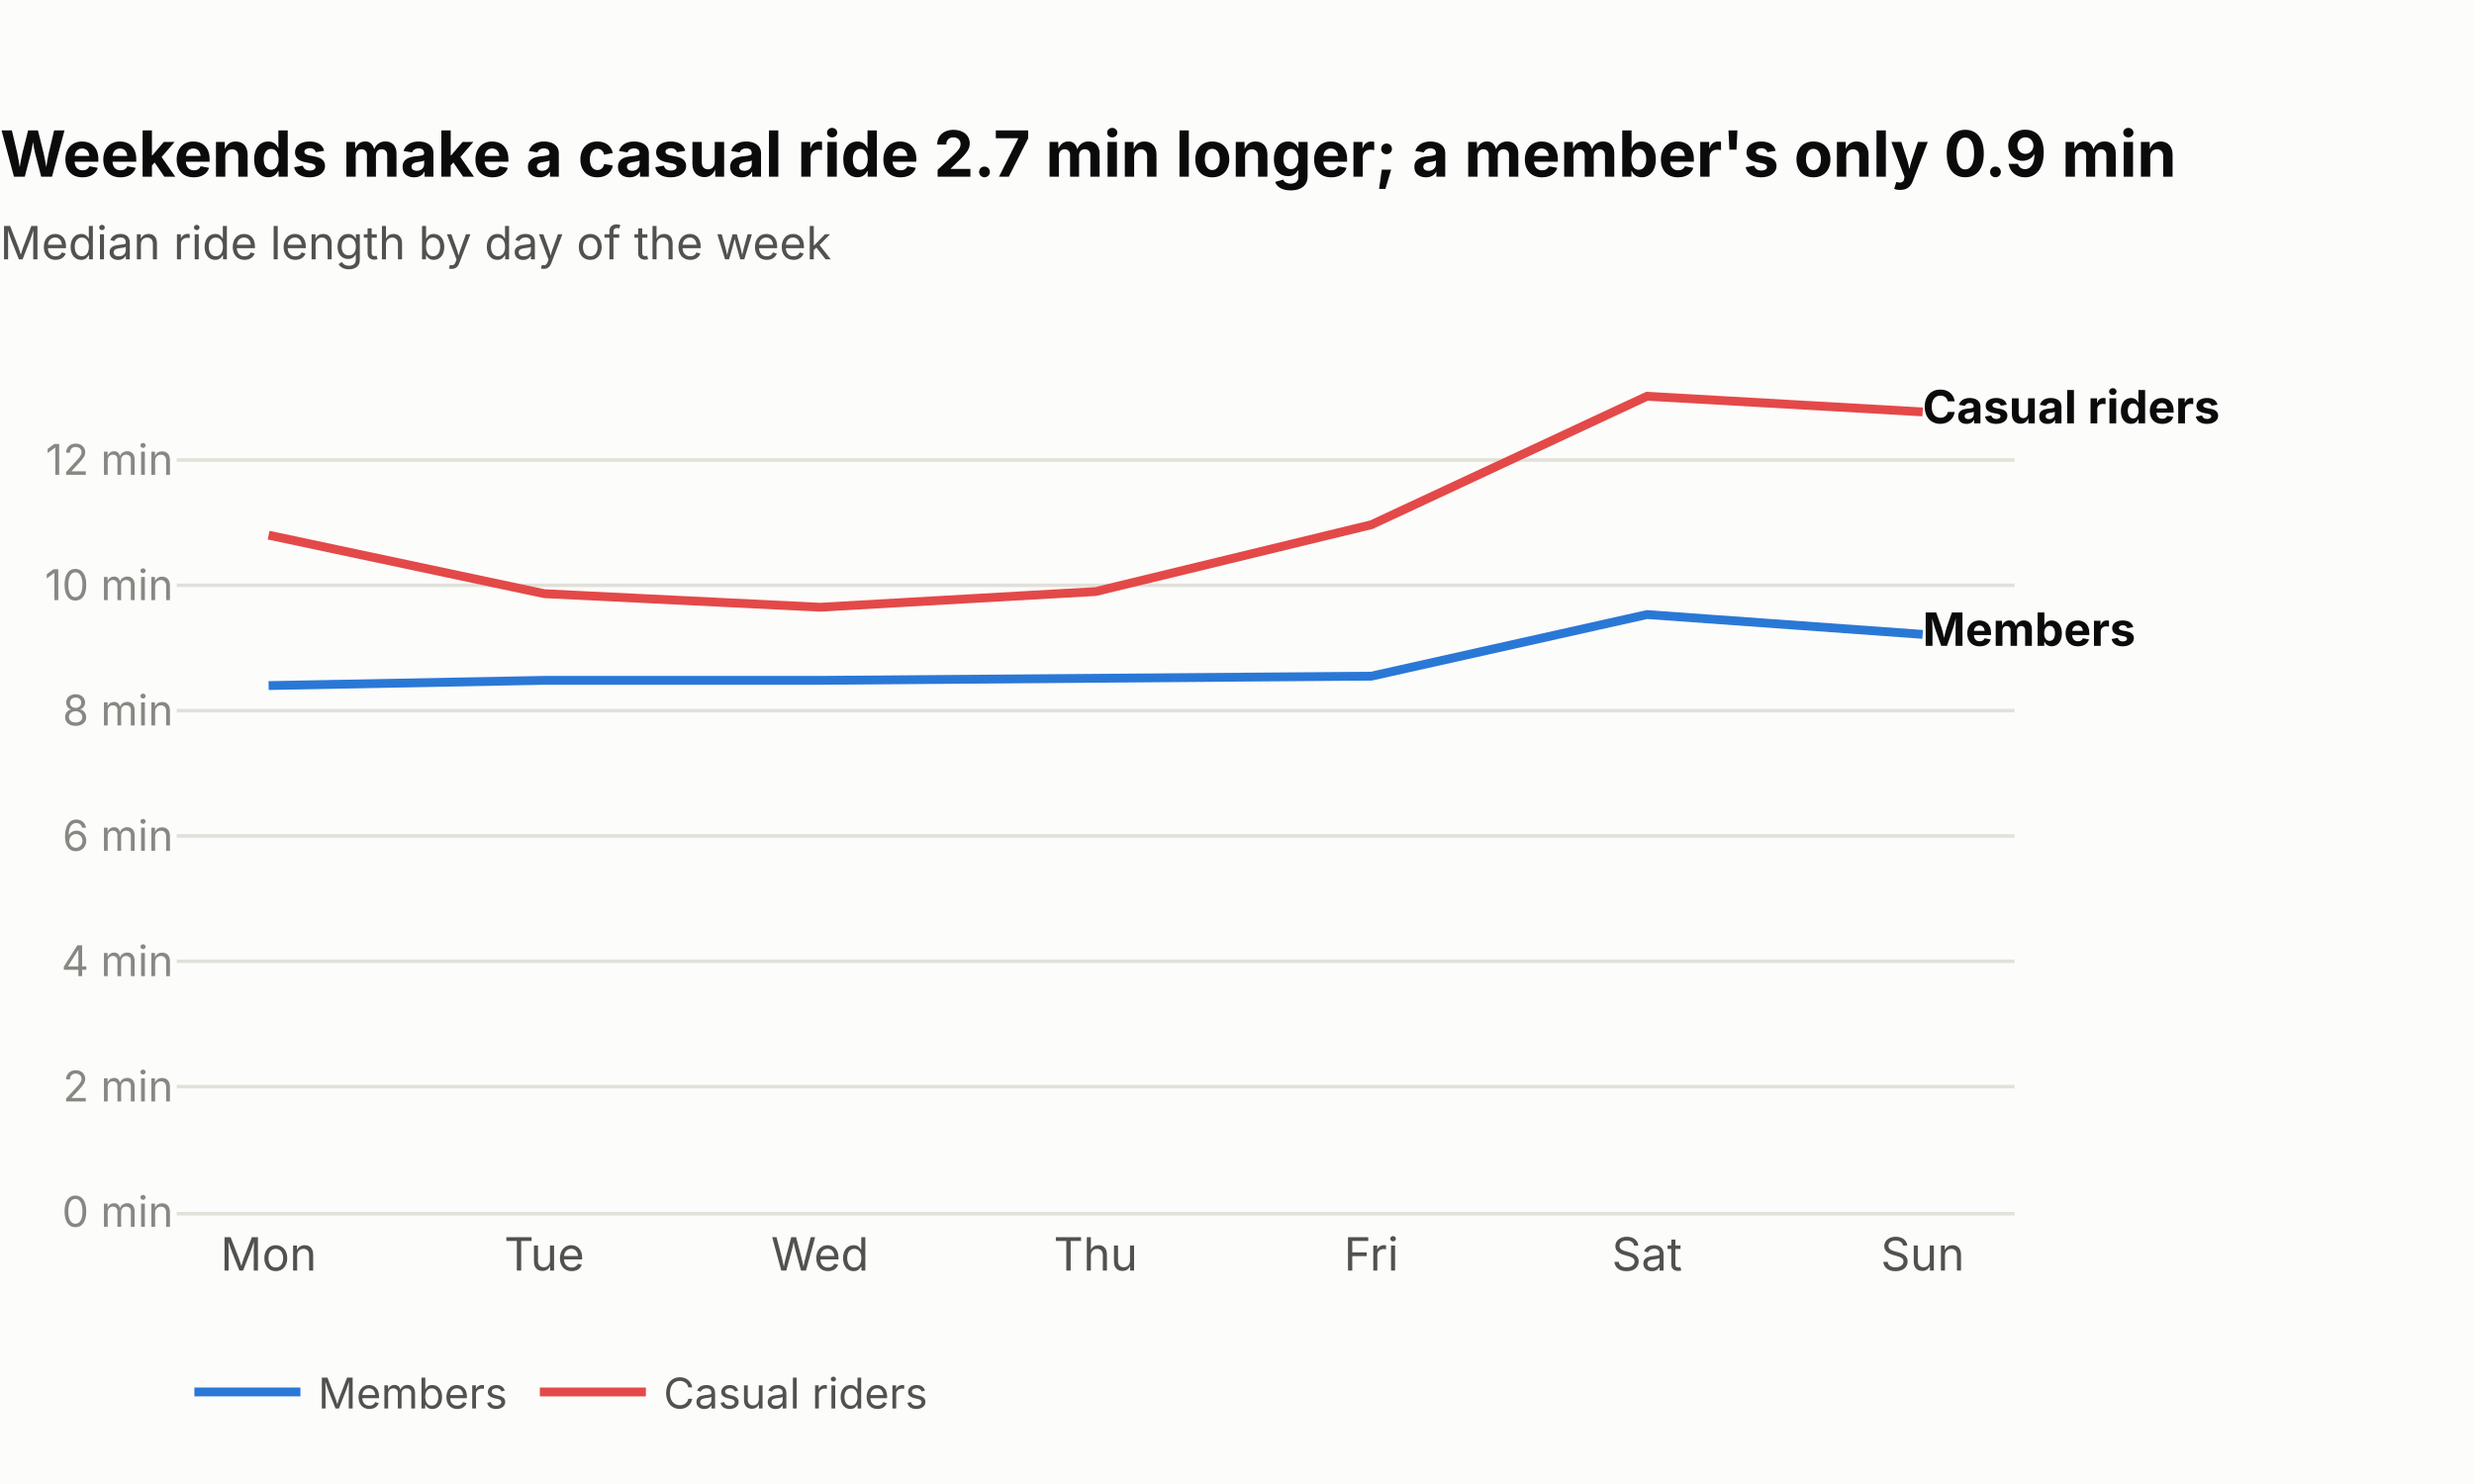
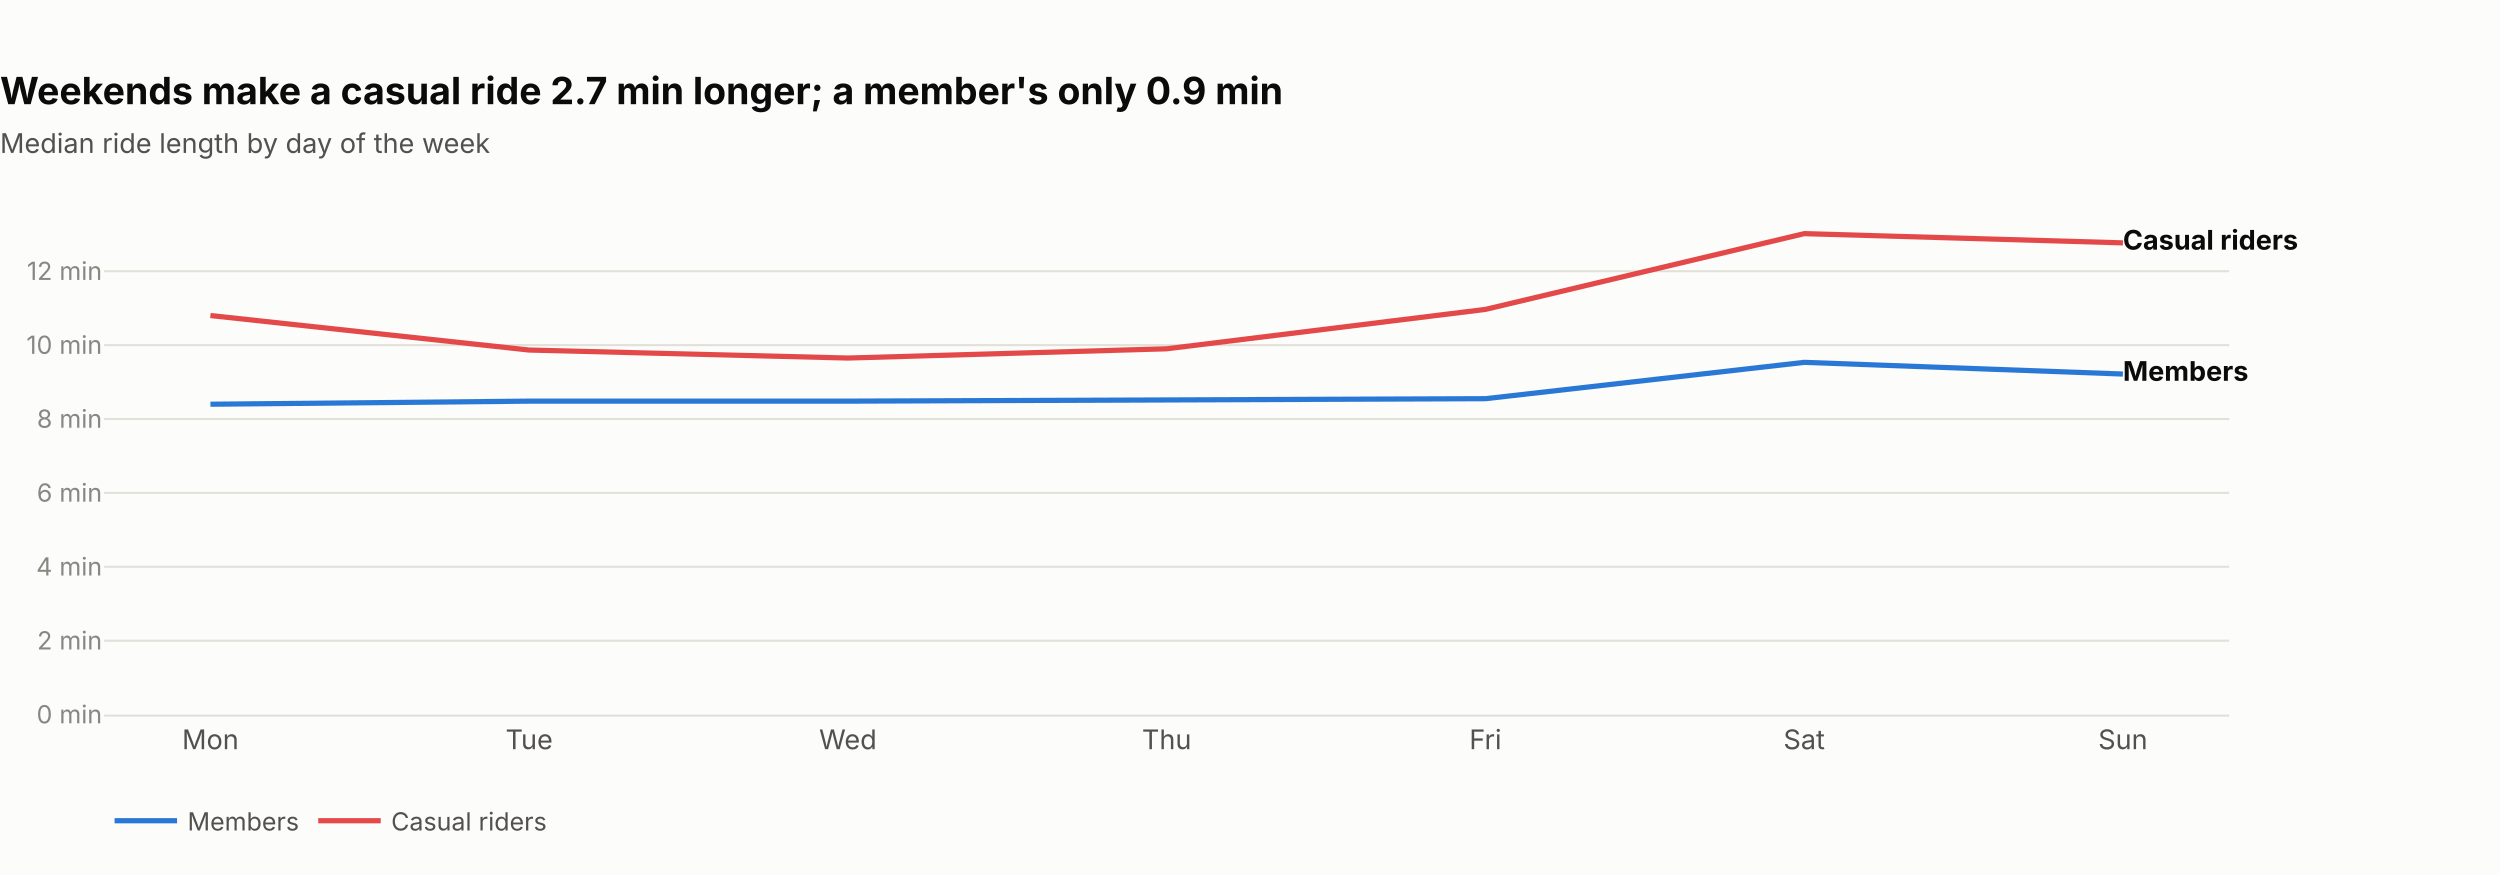
- <svg xmlns="http://www.w3.org/2000/svg" class="main-svg" width="700" height="420" style="" viewBox="0 0 700 420">
-   <rect x="0" y="0" width="700" height="420" style="fill: rgb(252, 252, 251); fill-opacity: 1;" />
-   <defs id="defs-7cdb53">
+ <svg xmlns="http://www.w3.org/2000/svg" class="main-svg" width="1200" height="420" style="" viewBox="0 0 1200 420">
+   <rect x="0" y="0" width="1200" height="420" style="fill: rgb(252, 252, 251); fill-opacity: 1;" />
+   <defs id="defs-0602b5">
    <g class="clips">
-       <clipPath id="clip7cdb53xyplot" class="plotclip">
-         <rect width="520" height="243" />
-       </clipPath>
-       <clipPath class="axesclip" id="clip7cdb53x">
-         <rect x="50" y="0" width="520" height="420" />
-       </clipPath>
-       <clipPath class="axesclip" id="clip7cdb53y">
-         <rect x="0" y="100" width="700" height="243" />
-       </clipPath>
-       <clipPath class="axesclip" id="clip7cdb53xy">
-         <rect x="50" y="100" width="520" height="243" />
+       <clipPath id="clip0602b5xyplot" class="plotclip">
+         <rect width="1020" height="243" />
+       </clipPath>
+       <clipPath class="axesclip" id="clip0602b5x">
+         <rect x="50" y="0" width="1020" height="420" />
+       </clipPath>
+       <clipPath class="axesclip" id="clip0602b5y">
+         <rect x="0" y="100" width="1200" height="243" />
+       </clipPath>
+       <clipPath class="axesclip" id="clip0602b5xy">
+         <rect x="50" y="100" width="1020" height="243" />
      </clipPath>
    </g>
    <g class="gradients" />
    <g class="patterns" />
  </defs>
  <g class="bglayer" />
  <g class="layer-below">
    <g class="imagelayer" />
    <g class="shapelayer" />
  </g>
  <g class="cartesianlayer">
    <g class="subplot xy">
      <g class="layer-subplot">
        <g class="shapelayer" />
        <g class="imagelayer" />
      </g>
      <g class="minor-gridlayer">
        <g class="x" />
        <g class="y" />
      </g>
      <g class="gridlayer">
        <g class="x" />
        <g class="y">
-           <path class="ygrid crisp" transform="translate(0,307.53)" d="M50,0h520" style="stroke: rgb(225, 224, 217); stroke-opacity: 1; stroke-width: 1px;" />
-           <path class="ygrid crisp" transform="translate(0,272.06)" d="M50,0h520" style="stroke: rgb(225, 224, 217); stroke-opacity: 1; stroke-width: 1px;" />
-           <path class="ygrid crisp" transform="translate(0,236.59)" d="M50,0h520" style="stroke: rgb(225, 224, 217); stroke-opacity: 1; stroke-width: 1px;" />
-           <path class="ygrid crisp" transform="translate(0,201.12)" d="M50,0h520" style="stroke: rgb(225, 224, 217); stroke-opacity: 1; stroke-width: 1px;" />
-           <path class="ygrid crisp" transform="translate(0,165.65)" d="M50,0h520" style="stroke: rgb(225, 224, 217); stroke-opacity: 1; stroke-width: 1px;" />
-           <path class="ygrid crisp" transform="translate(0,130.18)" d="M50,0h520" style="stroke: rgb(225, 224, 217); stroke-opacity: 1; stroke-width: 1px;" />
+           <path class="ygrid crisp" transform="translate(0,307.53)" d="M50,0h1020" style="stroke: rgb(225, 224, 217); stroke-opacity: 1; stroke-width: 1px;" />
+           <path class="ygrid crisp" transform="translate(0,272.06)" d="M50,0h1020" style="stroke: rgb(225, 224, 217); stroke-opacity: 1; stroke-width: 1px;" />
+           <path class="ygrid crisp" transform="translate(0,236.59)" d="M50,0h1020" style="stroke: rgb(225, 224, 217); stroke-opacity: 1; stroke-width: 1px;" />
+           <path class="ygrid crisp" transform="translate(0,201.12)" d="M50,0h1020" style="stroke: rgb(225, 224, 217); stroke-opacity: 1; stroke-width: 1px;" />
+           <path class="ygrid crisp" transform="translate(0,165.65)" d="M50,0h1020" style="stroke: rgb(225, 224, 217); stroke-opacity: 1; stroke-width: 1px;" />
+           <path class="ygrid crisp" transform="translate(0,130.18)" d="M50,0h1020" style="stroke: rgb(225, 224, 217); stroke-opacity: 1; stroke-width: 1px;" />
        </g>
      </g>
      <g class="zerolinelayer" />
      <g class="layer-between">
        <g class="shapelayer" />
        <g class="imagelayer" />
      </g>
      <path class="xlines-below" />
      <path class="ylines-below" />
      <g class="overlines-below" />
      <g class="xaxislayer-below" />
      <g class="yaxislayer-below" />
      <g class="overaxes-below" />
      <g class="overplot">
        <g class="xy" transform="translate(50,100)">
          <g class="scatterlayer mlayer">
-             <g class="trace scatter tracee0c8df" style="stroke-miterlimit: 2; opacity: 1;">
-               <g class="fills" clip-path="url(#clip7cdb53xyplot)" />
+             <g class="trace scatter trace741436" style="stroke-miterlimit: 2; opacity: 1;">
+               <g class="fills" clip-path="url(#clip0602b5xyplot)" />
              <g class="errorbars" />
              <g class="lines">
-                 <path class="js-line" d="M26,94.03L104,92.55L182,92.55L338,91.37L416,73.93L494,79.54" clip-path="url(#clip7cdb53xyplot)" style="vector-effect: none; fill: none; stroke: rgb(42, 120, 214); stroke-opacity: 1; stroke-width: 2.5px; opacity: 1;" />
+                 <path class="js-line" d="M51,94.03L204,92.55L357,92.55L663,91.37L816,73.93L969,79.54" clip-path="url(#clip0602b5xyplot)" style="vector-effect: none; fill: none; stroke: rgb(42, 120, 214); stroke-opacity: 1; stroke-width: 2.5px; opacity: 1;" />
              </g>
              <g class="points" />
              <g class="text">
                <g class="textpoint" />
                <g class="textpoint" />
                <g class="textpoint" />
                <g class="textpoint" />
                <g class="textpoint" />
                <g class="textpoint" />
                <g class="textpoint" transform="translate(0,3.25)">
-                   <text x="494" y="79.54" text-anchor="start" style="font-family: system-ui, -apple-system, 'Segoe UI', sans-serif; font-size: 13px; fill: rgb(11, 11, 11); fill-opacity: 1; white-space: pre;">
+                   <text x="969" y="79.54" text-anchor="start" style="font-family: system-ui, -apple-system, 'Segoe UI', sans-serif; font-size: 13px; fill: rgb(11, 11, 11); fill-opacity: 1; white-space: pre;">
                    <tspan style="font-weight:bold">Members</tspan>
                  </text>
                </g>
              </g>
            </g>
-             <g class="trace scatter trace1453b9" style="stroke-miterlimit: 2; opacity: 1;">
-               <g class="fills" clip-path="url(#clip7cdb53xyplot)" />
+             <g class="trace scatter trace1be2a3" style="stroke-miterlimit: 2; opacity: 1;">
+               <g class="fills" clip-path="url(#clip0602b5xyplot)" />
              <g class="errorbars" />
              <g class="lines">
-                 <path class="js-line" d="M26,51.46L104,68.02L182,71.86L260,67.42L338,48.51L416,12.15L494,16.58" clip-path="url(#clip7cdb53xyplot)" style="vector-effect: none; fill: none; stroke: rgb(227, 73, 72); stroke-opacity: 1; stroke-width: 2.5px; opacity: 1;" />
+                 <path class="js-line" d="M51,51.46L204,68.02L357,71.86L510,67.42L663,48.51L816,12.15L969,16.58" clip-path="url(#clip0602b5xyplot)" style="vector-effect: none; fill: none; stroke: rgb(227, 73, 72); stroke-opacity: 1; stroke-width: 2.5px; opacity: 1;" />
              </g>
              <g class="points" />
              <g class="text">
                <g class="textpoint" />
                <g class="textpoint" />
                <g class="textpoint" />
                <g class="textpoint" />
                <g class="textpoint" />
                <g class="textpoint" />
                <g class="textpoint" transform="translate(0,3.25)">
-                   <text x="494" y="16.58" text-anchor="start" style="font-family: system-ui, -apple-system, 'Segoe UI', sans-serif; font-size: 13px; fill: rgb(11, 11, 11); fill-opacity: 1; white-space: pre;">
+                   <text x="969" y="16.58" text-anchor="start" style="font-family: system-ui, -apple-system, 'Segoe UI', sans-serif; font-size: 13px; fill: rgb(11, 11, 11); fill-opacity: 1; white-space: pre;">
                    <tspan style="font-weight:bold">Casual riders</tspan>
                  </text>
                </g>
              </g>
            </g>
          </g>
        </g>
      </g>
      <g class="zerolinelayer-above" />
-       <path class="xlines-above crisp" d="M50,343.5H570" style="fill: none; stroke-width: 1px; stroke: rgb(225, 224, 217); stroke-opacity: 1;" />
+       <path class="xlines-above crisp" d="M50,343.5H1070" style="fill: none; stroke-width: 1px; stroke: rgb(225, 224, 217); stroke-opacity: 1;" />
      <path class="ylines-above crisp" d="M0,0" style="fill: none;" />
      <g class="overlines-above" />
      <g class="xaxislayer-above">
        <g class="xtick">
-           <text text-anchor="middle" x="0" y="359.6" transform="translate(76,0)" style="font-family: system-ui, -apple-system, 'Segoe UI', sans-serif; font-size: 13px; fill: rgb(82, 81, 78); fill-opacity: 1; white-space: pre;">Mon</text>
-         </g>
-         <g class="xtick">
-           <text text-anchor="middle" x="0" y="359.6" transform="translate(154,0)" style="font-family: system-ui, -apple-system, 'Segoe UI', sans-serif; font-size: 13px; fill: rgb(82, 81, 78); fill-opacity: 1; white-space: pre;">Tue</text>
-         </g>
-         <g class="xtick">
-           <text text-anchor="middle" x="0" y="359.6" transform="translate(232,0)" style="font-family: system-ui, -apple-system, 'Segoe UI', sans-serif; font-size: 13px; fill: rgb(82, 81, 78); fill-opacity: 1; white-space: pre;">Wed</text>
-         </g>
-         <g class="xtick">
-           <text text-anchor="middle" x="0" y="359.6" transform="translate(310,0)" style="font-family: system-ui, -apple-system, 'Segoe UI', sans-serif; font-size: 13px; fill: rgb(82, 81, 78); fill-opacity: 1; white-space: pre;">Thu</text>
-         </g>
-         <g class="xtick">
-           <text text-anchor="middle" x="0" y="359.6" transform="translate(388,0)" style="font-family: system-ui, -apple-system, 'Segoe UI', sans-serif; font-size: 13px; fill: rgb(82, 81, 78); fill-opacity: 1; white-space: pre;">Fri</text>
-         </g>
-         <g class="xtick">
-           <text text-anchor="middle" x="0" y="359.6" transform="translate(466,0)" style="font-family: system-ui, -apple-system, 'Segoe UI', sans-serif; font-size: 13px; fill: rgb(82, 81, 78); fill-opacity: 1; white-space: pre;">Sat</text>
-         </g>
-         <g class="xtick">
-           <text text-anchor="middle" x="0" y="359.6" transform="translate(544,0)" style="font-family: system-ui, -apple-system, 'Segoe UI', sans-serif; font-size: 13px; fill: rgb(82, 81, 78); fill-opacity: 1; white-space: pre;">Sun</text>
+           <text text-anchor="middle" x="0" y="359.6" transform="translate(101,0)" style="font-family: system-ui, -apple-system, 'Segoe UI', sans-serif; font-size: 13px; fill: rgb(82, 81, 78); fill-opacity: 1; white-space: pre;">Mon</text>
+         </g>
+         <g class="xtick">
+           <text text-anchor="middle" x="0" y="359.6" transform="translate(254,0)" style="font-family: system-ui, -apple-system, 'Segoe UI', sans-serif; font-size: 13px; fill: rgb(82, 81, 78); fill-opacity: 1; white-space: pre;">Tue</text>
+         </g>
+         <g class="xtick">
+           <text text-anchor="middle" x="0" y="359.6" transform="translate(407,0)" style="font-family: system-ui, -apple-system, 'Segoe UI', sans-serif; font-size: 13px; fill: rgb(82, 81, 78); fill-opacity: 1; white-space: pre;">Wed</text>
+         </g>
+         <g class="xtick">
+           <text text-anchor="middle" x="0" y="359.6" transform="translate(560,0)" style="font-family: system-ui, -apple-system, 'Segoe UI', sans-serif; font-size: 13px; fill: rgb(82, 81, 78); fill-opacity: 1; white-space: pre;">Thu</text>
+         </g>
+         <g class="xtick">
+           <text text-anchor="middle" x="0" y="359.6" transform="translate(713,0)" style="font-family: system-ui, -apple-system, 'Segoe UI', sans-serif; font-size: 13px; fill: rgb(82, 81, 78); fill-opacity: 1; white-space: pre;">Fri</text>
+         </g>
+         <g class="xtick">
+           <text text-anchor="middle" x="0" y="359.6" transform="translate(866,0)" style="font-family: system-ui, -apple-system, 'Segoe UI', sans-serif; font-size: 13px; fill: rgb(82, 81, 78); fill-opacity: 1; white-space: pre;">Sat</text>
+         </g>
+         <g class="xtick">
+           <text text-anchor="middle" x="0" y="359.6" transform="translate(1019,0)" style="font-family: system-ui, -apple-system, 'Segoe UI', sans-serif; font-size: 13px; fill: rgb(82, 81, 78); fill-opacity: 1; white-space: pre;">Sun</text>
        </g>
      </g>
      <g class="yaxislayer-above">
        <g class="ytick">
          <text text-anchor="end" x="49" y="4.2" transform="translate(0,343)" style="font-family: system-ui, -apple-system, 'Segoe UI', sans-serif; font-size: 12px; fill: rgb(137, 135, 129); fill-opacity: 1; white-space: pre;">0 min</text>
        </g>
        <g class="ytick">
          <text text-anchor="end" x="49" y="4.2" style="font-family: system-ui, -apple-system, 'Segoe UI', sans-serif; font-size: 12px; fill: rgb(137, 135, 129); fill-opacity: 1; white-space: pre;" transform="translate(0,307.53)">2 min</text>
        </g>
        <g class="ytick">
          <text text-anchor="end" x="49" y="4.2" style="font-family: system-ui, -apple-system, 'Segoe UI', sans-serif; font-size: 12px; fill: rgb(137, 135, 129); fill-opacity: 1; white-space: pre;" transform="translate(0,272.06)">4 min</text>
        </g>
        <g class="ytick">
          <text text-anchor="end" x="49" y="4.2" style="font-family: system-ui, -apple-system, 'Segoe UI', sans-serif; font-size: 12px; fill: rgb(137, 135, 129); fill-opacity: 1; white-space: pre;" transform="translate(0,236.59)">6 min</text>
        </g>
        <g class="ytick">
          <text text-anchor="end" x="49" y="4.2" style="font-family: system-ui, -apple-system, 'Segoe UI', sans-serif; font-size: 12px; fill: rgb(137, 135, 129); fill-opacity: 1; white-space: pre;" transform="translate(0,201.12)">8 min</text>
        </g>
        <g class="ytick">
          <text text-anchor="end" x="49" y="4.2" style="font-family: system-ui, -apple-system, 'Segoe UI', sans-serif; font-size: 12px; fill: rgb(137, 135, 129); fill-opacity: 1; white-space: pre;" transform="translate(0,165.65)">10 min</text>
        </g>
        <g class="ytick">
          <text text-anchor="end" x="49" y="4.2" style="font-family: system-ui, -apple-system, 'Segoe UI', sans-serif; font-size: 12px; fill: rgb(137, 135, 129); fill-opacity: 1; white-space: pre;" transform="translate(0,130.18)">12 min</text>
        </g>
      </g>
      <g class="overaxes-above" />
    </g>
  </g>
  <g class="polarlayer" />
  <g class="smithlayer" />
  <g class="ternarylayer" />
  <g class="geolayer" />
  <g class="funnelarealayer" />
  <g class="pielayer" />
  <g class="iciclelayer" />
  <g class="treemaplayer" />
  <g class="sunburstlayer" />
  <g class="glimages" />
-   <defs id="topdefs-7cdb53">
+   <defs id="topdefs-0602b5">
    <g class="clips" />
-     <clipPath id="legend7cdb53">
+     <clipPath id="legend0602b5">
      <rect width="217" height="29" x="0" y="0" />
    </clipPath>
  </defs>
  <g class="layer-above">
    <g class="imagelayer" />
    <g class="shapelayer" />
  </g>
  <g class="infolayer">
    <g class="legend" pointer-events="all" transform="translate(50,379.45)">
      <rect class="bg" shape-rendering="crispEdges" style="stroke: rgb(68, 68, 68); stroke-opacity: 1; fill: rgb(252, 252, 251); fill-opacity: 1; stroke-width: 0px;" width="217" height="29" x="0" y="0" />
-       <g class="scrollbox" transform="" clip-path="url(#legend7cdb53)">
+       <g class="scrollbox" transform="" clip-path="url(#legend0602b5)">
        <g class="groups">
          <g class="traces" transform="translate(0,14.5)" style="opacity: 1;">
            <text class="legendtext" text-anchor="start" x="40" y="4.68" style="font-family: system-ui, -apple-system, 'Segoe UI', sans-serif; font-size: 12px; fill: rgb(82, 81, 78); fill-opacity: 1; white-space: pre;">Members</text>
            <g class="layers" style="opacity: 1;">
              <g class="legendfill" />
              <g class="legendlines">
                <path class="js-line" d="M5,0h30" style="fill: none; stroke: rgb(42, 120, 214); stroke-opacity: 1; stroke-width: 2.5px;" />
              </g>
              <g class="legendsymbols">
                <g class="legendpoints" />
              </g>
            </g>
            <rect class="legendtoggle" x="0" y="-9.5" width="95.25" height="19" style="fill: rgb(0, 0, 0); fill-opacity: 0;" />
          </g>
          <g class="traces" transform="translate(97.75,14.5)" style="opacity: 1;">
            <text class="legendtext" text-anchor="start" x="40" y="4.68" style="font-family: system-ui, -apple-system, 'Segoe UI', sans-serif; font-size: 12px; fill: rgb(82, 81, 78); fill-opacity: 1; white-space: pre;">Casual riders</text>
            <g class="layers" style="opacity: 1;">
              <g class="legendfill" />
              <g class="legendlines">
                <path class="js-line" d="M5,0h30" style="fill: none; stroke: rgb(227, 73, 72); stroke-opacity: 1; stroke-width: 2.5px;" />
              </g>
              <g class="legendsymbols">
                <g class="legendpoints" />
              </g>
            </g>
            <rect class="legendtoggle" x="0" y="-9.5" width="116.531" height="19" style="fill: rgb(0, 0, 0); fill-opacity: 0;" />
          </g>
        </g>
      </g>
      <rect class="scrollbar" rx="20" ry="3" width="0" height="0" style="fill: rgb(128, 139, 164); fill-opacity: 1;" x="0" y="0" />
    </g>
    <g class="g-gtitle">
      <text class="gtitle" x="0" y="50" text-anchor="start" dy="0em" style="opacity: 1; font-family: system-ui, -apple-system, 'Segoe UI', sans-serif; font-size: 18px; fill: rgb(11, 11, 11); fill-opacity: 1; white-space: pre;">
        <tspan class="line" dy="0em" x="0" y="50">
          <tspan style="font-weight:bold">Weekends make a casual ride 2.7 min longer; a member's only 0.9 min</tspan>
        </tspan>
        <tspan class="line" dy="1.3em" x="0" y="50">
          <tspan style="font-size:13px; fill:#52514e">Median ride length by day of the week</tspan>
        </tspan>
      </text>
    </g>
    <g class="g-xtitle" />
    <g class="g-ytitle" />
  </g>
</svg>
